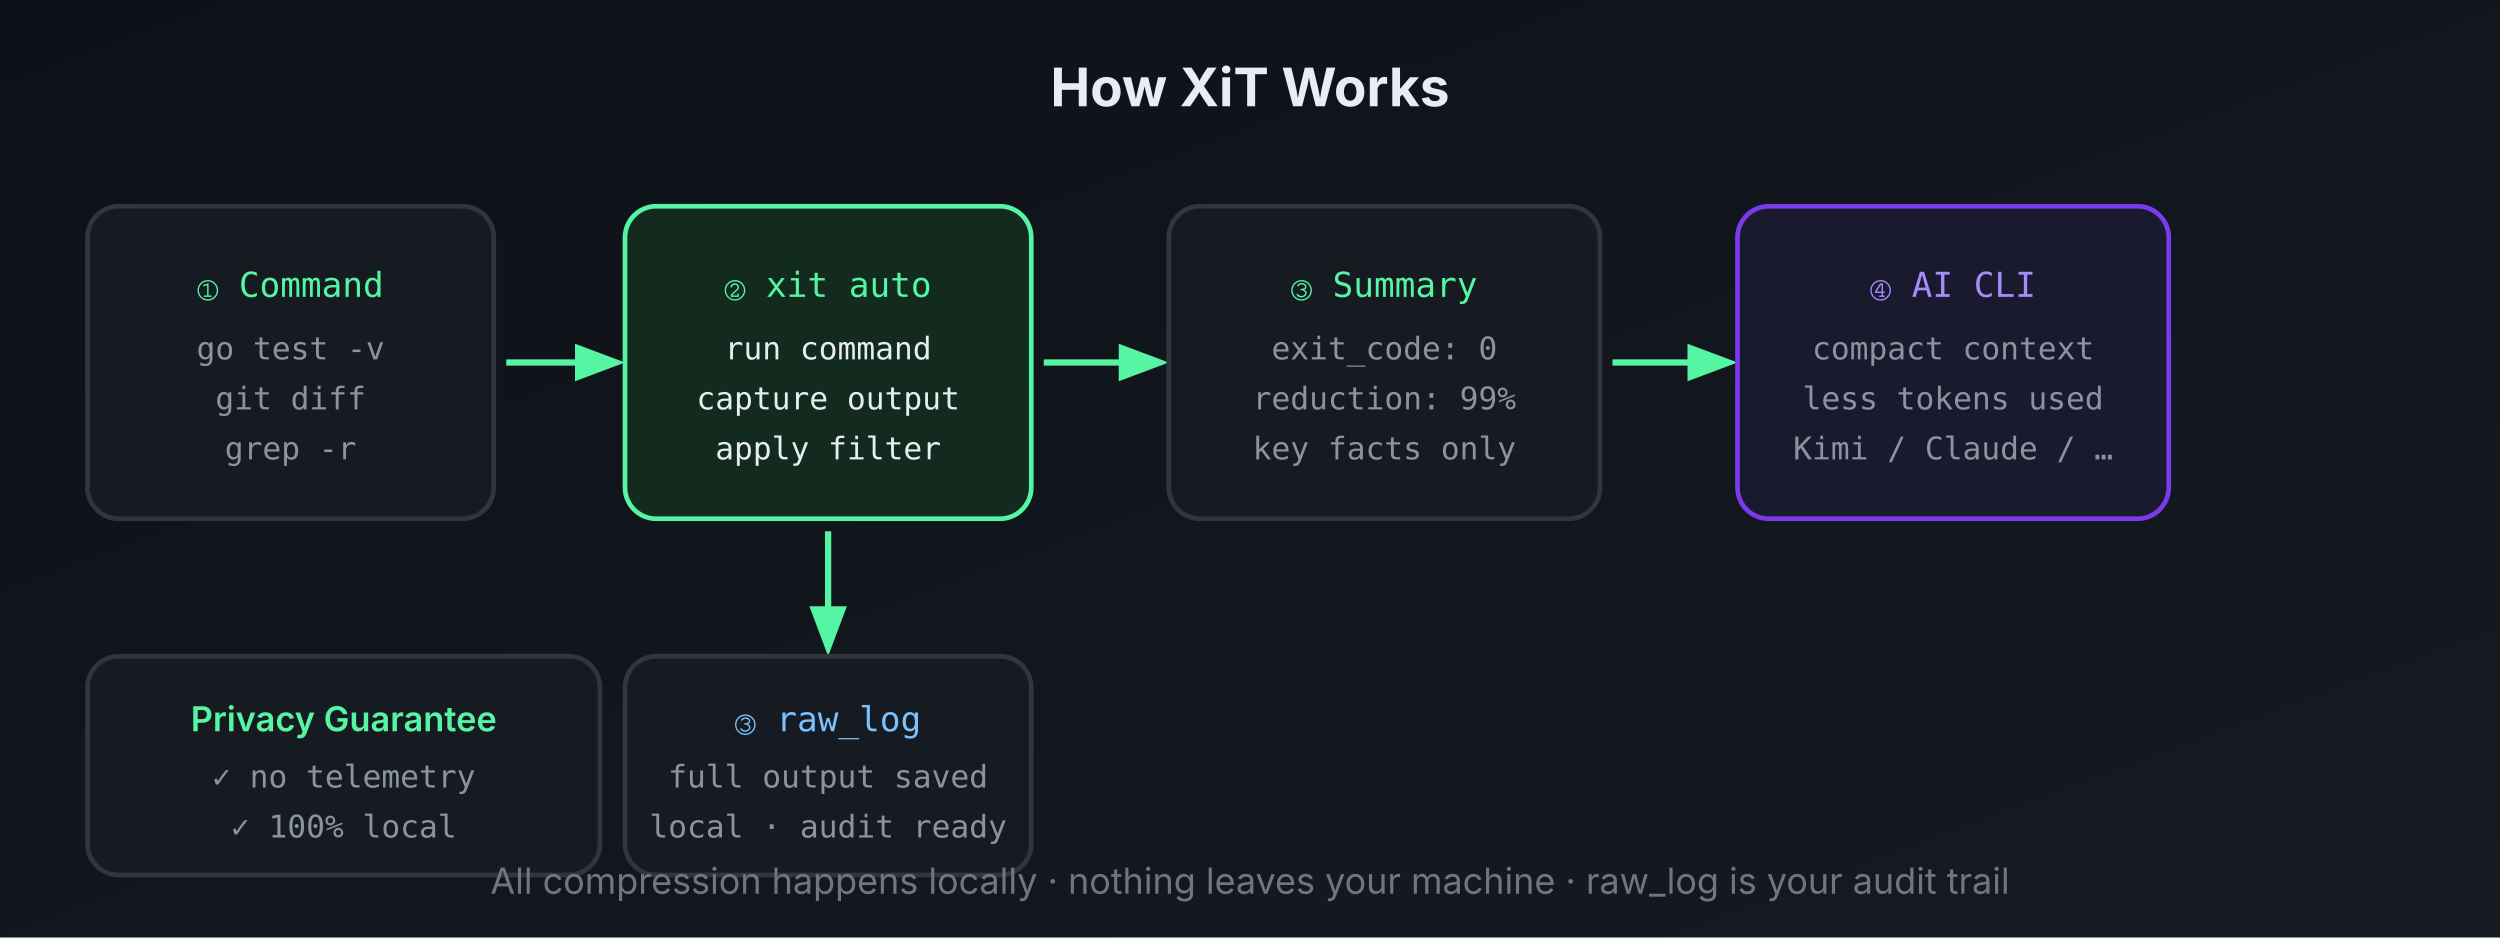
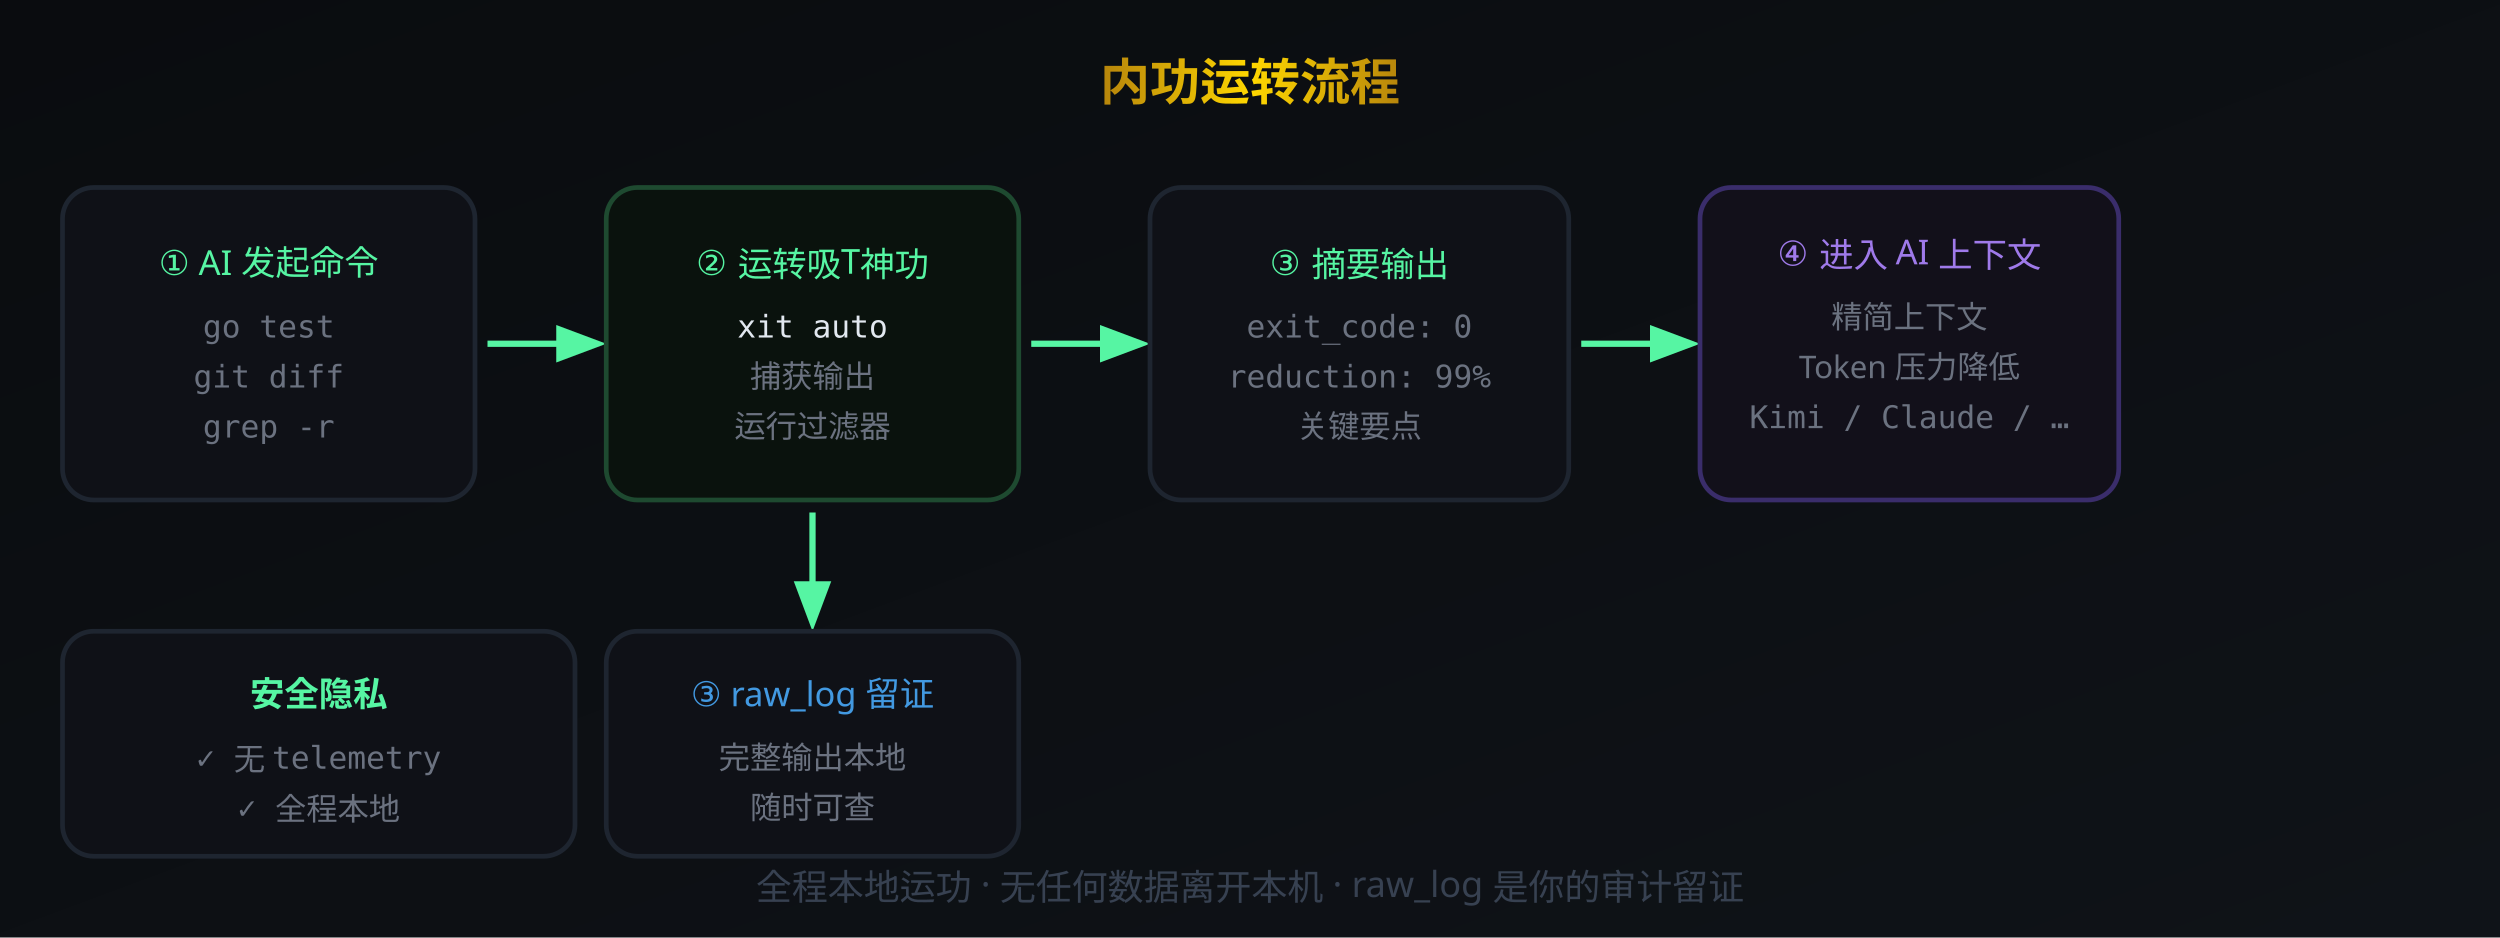
<svg xmlns="http://www.w3.org/2000/svg" viewBox="0 0 800 300" width="800" height="300">
  <defs>
-     <linearGradient id="bg4" x1="0" y1="0" x2="1" y2="1">
-       <stop offset="0%" stop-color="#0d1117" />
-       <stop offset="100%" stop-color="#161b22" />
+     <linearGradient id="wbg" x1="0" y1="0" x2="1" y2="1">
+       <stop offset="0%" stop-color="#0a0c0f" />
+       <stop offset="100%" stop-color="#0f1318" />
    </linearGradient>
-     <marker id="arrow" markerWidth="8" markerHeight="8" refX="6" refY="3" orient="auto">
+     <linearGradient id="goldGrad" x1="0" y1="0" x2="1" y2="0">
+       <stop offset="0%" stop-color="#b8860b" />
+       <stop offset="50%" stop-color="#ffd700" />
+       <stop offset="100%" stop-color="#b8860b" />
+     </linearGradient>
+     <marker id="arr" markerWidth="8" markerHeight="8" refX="6" refY="3" orient="auto">
      <path d="M0,0 L0,6 L8,3 z" fill="#56f5a3" />
    </marker>
  </defs>
-   <rect width="800" height="300" fill="url(#bg4)" />
-   <text x="400" y="34" font-family="-apple-system, BlinkMacSystemFont, 'Segoe UI', sans-serif" font-size="17" font-weight="700" fill="#e6edf3" text-anchor="middle">How XiT Works</text>
-   <rect x="28" y="66" width="130" height="100" rx="10" fill="#161b22" stroke="#30363d" stroke-width="1.5" />
-   <text x="93" y="95" font-family="ui-monospace, 'SF Mono', Menlo, monospace" font-size="11" fill="#56f5a3" text-anchor="middle">① Command</text>
-   <text x="93" y="115" font-family="ui-monospace, 'SF Mono', Menlo, monospace" font-size="10" fill="#8b949e" text-anchor="middle">go test -v</text>
-   <text x="93" y="131" font-family="ui-monospace, 'SF Mono', Menlo, monospace" font-size="10" fill="#8b949e" text-anchor="middle">git diff</text>
-   <text x="93" y="147" font-family="ui-monospace, 'SF Mono', Menlo, monospace" font-size="10" fill="#8b949e" text-anchor="middle">grep -r</text>
-   <line x1="162" y1="116" x2="196" y2="116" stroke="#56f5a3" stroke-width="2" marker-end="url(#arrow)" />
-   <rect x="200" y="66" width="130" height="100" rx="10" fill="#132a1e" stroke="#56f5a3" stroke-width="1.5" />
-   <text x="265" y="95" font-family="ui-monospace, 'SF Mono', Menlo, monospace" font-size="11" fill="#56f5a3" text-anchor="middle">② xit auto</text>
-   <text x="265" y="115" font-family="ui-monospace, 'SF Mono', Menlo, monospace" font-size="10" fill="#e6edf3" text-anchor="middle">run command</text>
-   <text x="265" y="131" font-family="ui-monospace, 'SF Mono', Menlo, monospace" font-size="10" fill="#e6edf3" text-anchor="middle">capture output</text>
-   <text x="265" y="147" font-family="ui-monospace, 'SF Mono', Menlo, monospace" font-size="10" fill="#e6edf3" text-anchor="middle">apply filter</text>
-   <line x1="265" y1="170" x2="265" y2="206" stroke="#56f5a3" stroke-width="2" marker-end="url(#arrow)" />
-   <line x1="334" y1="116" x2="370" y2="116" stroke="#56f5a3" stroke-width="2" marker-end="url(#arrow)" />
-   <rect x="200" y="210" width="130" height="70" rx="10" fill="#161b22" stroke="#30363d" stroke-width="1.5" />
-   <text x="265" y="234" font-family="ui-monospace, 'SF Mono', Menlo, monospace" font-size="11" fill="#79c0ff" text-anchor="middle">③ raw_log</text>
-   <text x="265" y="252" font-family="ui-monospace, 'SF Mono', Menlo, monospace" font-size="10" fill="#8b949e" text-anchor="middle">full output saved</text>
-   <text x="265" y="268" font-family="ui-monospace, 'SF Mono', Menlo, monospace" font-size="10" fill="#8b949e" text-anchor="middle">local · audit ready</text>
-   <rect x="374" y="66" width="138" height="100" rx="10" fill="#161b22" stroke="#30363d" stroke-width="1.5" />
-   <text x="443" y="95" font-family="ui-monospace, 'SF Mono', Menlo, monospace" font-size="11" fill="#56f5a3" text-anchor="middle">③ Summary</text>
-   <text x="443" y="115" font-family="ui-monospace, 'SF Mono', Menlo, monospace" font-size="10" fill="#8b949e" text-anchor="middle">exit_code: 0</text>
-   <text x="443" y="131" font-family="ui-monospace, 'SF Mono', Menlo, monospace" font-size="10" fill="#8b949e" text-anchor="middle">reduction: 99%</text>
-   <text x="443" y="147" font-family="ui-monospace, 'SF Mono', Menlo, monospace" font-size="10" fill="#8b949e" text-anchor="middle">key facts only</text>
-   <line x1="516" y1="116" x2="552" y2="116" stroke="#56f5a3" stroke-width="2" marker-end="url(#arrow)" />
-   <rect x="556" y="66" width="138" height="100" rx="10" fill="#1a1a2e" stroke="#7c3aed" stroke-width="1.5" />
-   <text x="625" y="95" font-family="ui-monospace, 'SF Mono', Menlo, monospace" font-size="11" fill="#a78bfa" text-anchor="middle">④ AI CLI</text>
-   <text x="625" y="115" font-family="ui-monospace, 'SF Mono', Menlo, monospace" font-size="10" fill="#8b949e" text-anchor="middle">compact context</text>
-   <text x="625" y="131" font-family="ui-monospace, 'SF Mono', Menlo, monospace" font-size="10" fill="#8b949e" text-anchor="middle">less tokens used</text>
-   <text x="625" y="147" font-family="ui-monospace, 'SF Mono', Menlo, monospace" font-size="10" fill="#8b949e" text-anchor="middle">Kimi / Claude / …</text>
-   <rect x="28" y="210" width="164" height="70" rx="10" fill="#161b22" stroke="#30363d" stroke-width="1.5" />
-   <text x="110" y="234" font-family="-apple-system, BlinkMacSystemFont, 'Segoe UI', sans-serif" font-size="11" fill="#56f5a3" text-anchor="middle" font-weight="600">Privacy Guarantee</text>
-   <text x="110" y="252" font-family="ui-monospace, 'SF Mono', Menlo, monospace" font-size="10" fill="#8b949e" text-anchor="middle">✓ no telemetry</text>
-   <text x="110" y="268" font-family="ui-monospace, 'SF Mono', Menlo, monospace" font-size="10" fill="#8b949e" text-anchor="middle">✓ 100% local</text>
-   <text x="400" y="286" font-family="-apple-system, BlinkMacSystemFont, 'Segoe UI', sans-serif" font-size="11.5" fill="#6e7681" text-anchor="middle">All compression happens locally · nothing leaves your machine · raw_log is your audit trail</text>
+   <rect width="800" height="300" fill="url(#wbg)" />
+   <text x="400" y="32" font-family="'PingFang SC', 'Microsoft YaHei', Georgia, serif" font-size="16" font-weight="700" fill="url(#goldGrad)" text-anchor="middle">内功运转流程</text>
+   <rect x="20" y="60" width="132" height="100" rx="10" fill="#0f1117" stroke="#1e2530" stroke-width="1.5" />
+   <text x="86" y="88" font-family="'PingFang SC', 'Microsoft YaHei', sans-serif" font-size="11" fill="#56f5a3" text-anchor="middle">① AI 发起命令</text>
+   <text x="86" y="108" font-family="ui-monospace, 'SF Mono', Menlo, monospace" font-size="10" fill="#6b7280" text-anchor="middle">go test</text>
+   <text x="86" y="124" font-family="ui-monospace, 'SF Mono', Menlo, monospace" font-size="10" fill="#6b7280" text-anchor="middle">git diff</text>
+   <text x="86" y="140" font-family="ui-monospace, 'SF Mono', Menlo, monospace" font-size="10" fill="#6b7280" text-anchor="middle">grep -r</text>
+   <line x1="156" y1="110" x2="190" y2="110" stroke="#56f5a3" stroke-width="2" marker-end="url(#arr)" />
+   <rect x="194" y="60" width="132" height="100" rx="10" fill="#0a120d" stroke="#1e4a30" stroke-width="1.5" />
+   <text x="260" y="88" font-family="'PingFang SC', 'Microsoft YaHei', sans-serif" font-size="11" fill="#56f5a3" text-anchor="middle">② 运转吸T神功</text>
+   <text x="260" y="108" font-family="ui-monospace, 'SF Mono', Menlo, monospace" font-size="10" fill="#e2e8f0" text-anchor="middle">xit auto</text>
+   <text x="260" y="124" font-family="'PingFang SC', 'Microsoft YaHei', sans-serif" font-size="10" fill="#6b7280" text-anchor="middle">捕获输出</text>
+   <text x="260" y="140" font-family="'PingFang SC', 'Microsoft YaHei', sans-serif" font-size="10" fill="#6b7280" text-anchor="middle">运行过滤器</text>
+   <line x1="260" y1="164" x2="260" y2="198" stroke="#56f5a3" stroke-width="2" marker-end="url(#arr)" />
+   <line x1="330" y1="110" x2="364" y2="110" stroke="#56f5a3" stroke-width="2" marker-end="url(#arr)" />
+   <rect x="194" y="202" width="132" height="72" rx="10" fill="#0f1117" stroke="#1e2530" stroke-width="1.5" />
+   <text x="260" y="226" font-family="'PingFang SC', 'Microsoft YaHei', sans-serif" font-size="11" fill="#4299e1" text-anchor="middle">③ raw_log 留证</text>
+   <text x="260" y="246" font-family="ui-monospace, 'SF Mono', Menlo, monospace" font-size="10" fill="#6b7280" text-anchor="middle">完整输出本地</text>
+   <text x="260" y="262" font-family="'PingFang SC', 'Microsoft YaHei', sans-serif" font-size="10" fill="#6b7280" text-anchor="middle">随时可查</text>
+   <rect x="368" y="60" width="134" height="100" rx="10" fill="#0f1117" stroke="#1e2530" stroke-width="1.5" />
+   <text x="435" y="88" font-family="'PingFang SC', 'Microsoft YaHei', sans-serif" font-size="11" fill="#56f5a3" text-anchor="middle">③ 摘要输出</text>
+   <text x="435" y="108" font-family="ui-monospace, 'SF Mono', Menlo, monospace" font-size="10" fill="#6b7280" text-anchor="middle">exit_code: 0</text>
+   <text x="435" y="124" font-family="ui-monospace, 'SF Mono', Menlo, monospace" font-size="10" fill="#6b7280" text-anchor="middle">reduction: 99%</text>
+   <text x="435" y="140" font-family="'PingFang SC', 'Microsoft YaHei', sans-serif" font-size="10" fill="#6b7280" text-anchor="middle">关键要点</text>
+   <line x1="506" y1="110" x2="540" y2="110" stroke="#56f5a3" stroke-width="2" marker-end="url(#arr)" />
+   <rect x="544" y="60" width="134" height="100" rx="10" fill="#12101a" stroke="#3a2d6b" stroke-width="1.5" />
+   <text x="611" y="85" font-family="'PingFang SC', 'Microsoft YaHei', sans-serif" font-size="11" fill="#9f7aea" text-anchor="middle">④ 进入 AI 上下文</text>
+   <text x="611" y="105" font-family="'PingFang SC', 'Microsoft YaHei', sans-serif" font-size="10" fill="#6b7280" text-anchor="middle">精简上下文</text>
+   <text x="611" y="121" font-family="'PingFang SC', 'Microsoft YaHei', sans-serif" font-size="10" fill="#6b7280" text-anchor="middle">Token 压力降低</text>
+   <text x="611" y="137" font-family="ui-monospace, 'SF Mono', Menlo, monospace" font-size="10" fill="#6b7280" text-anchor="middle">Kimi / Claude / …</text>
+   <rect x="20" y="202" width="164" height="72" rx="10" fill="#0f1117" stroke="#1e2530" stroke-width="1.5" />
+   <text x="102" y="226" font-family="'PingFang SC', 'Microsoft YaHei', sans-serif" font-size="11" fill="#56f5a3" text-anchor="middle" font-weight="600">安全隐私</text>
+   <text x="102" y="246" font-family="ui-monospace, 'SF Mono', Menlo, monospace" font-size="10" fill="#6b7280" text-anchor="middle">✓ 无 telemetry</text>
+   <text x="102" y="262" font-family="ui-monospace, 'SF Mono', Menlo, monospace" font-size="10" fill="#6b7280" text-anchor="middle">✓ 全程本地</text>
+   <text x="400" y="288" font-family="'PingFang SC', 'Microsoft YaHei', sans-serif" font-size="11.5" fill="#374151" text-anchor="middle">全程本地运功 · 无任何数据离开本机 · raw_log 是你的审计留证</text>
</svg>
